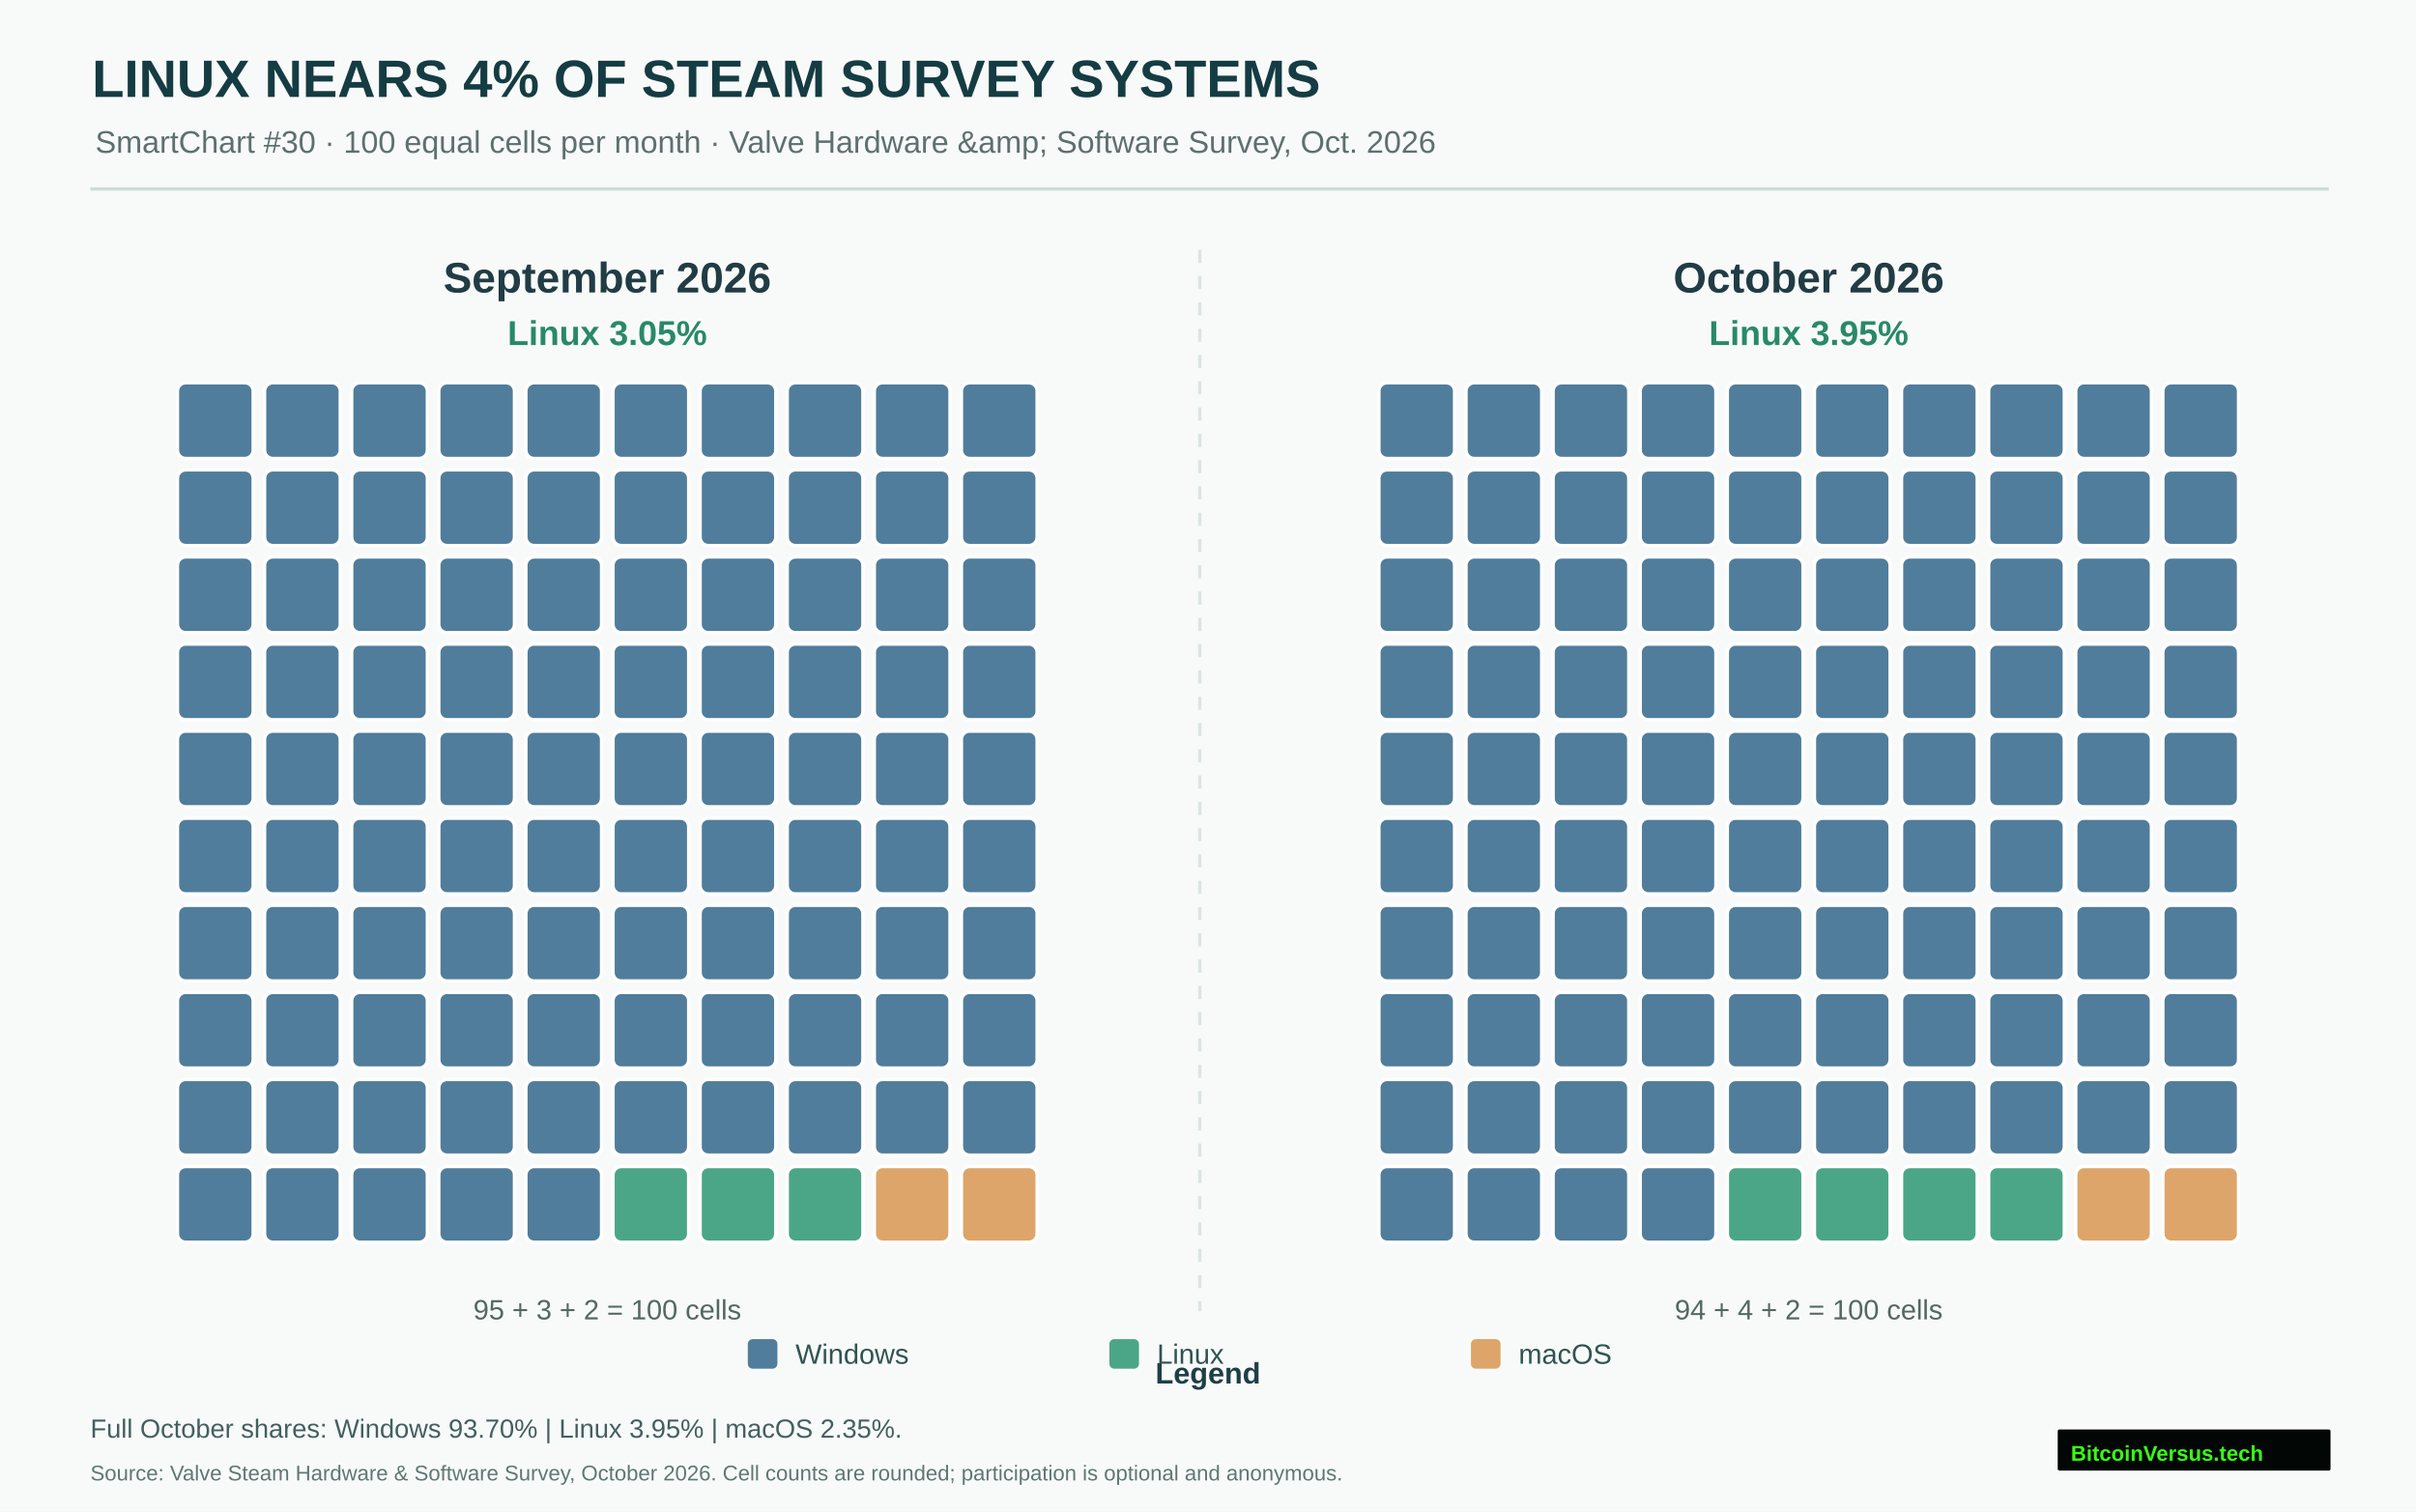
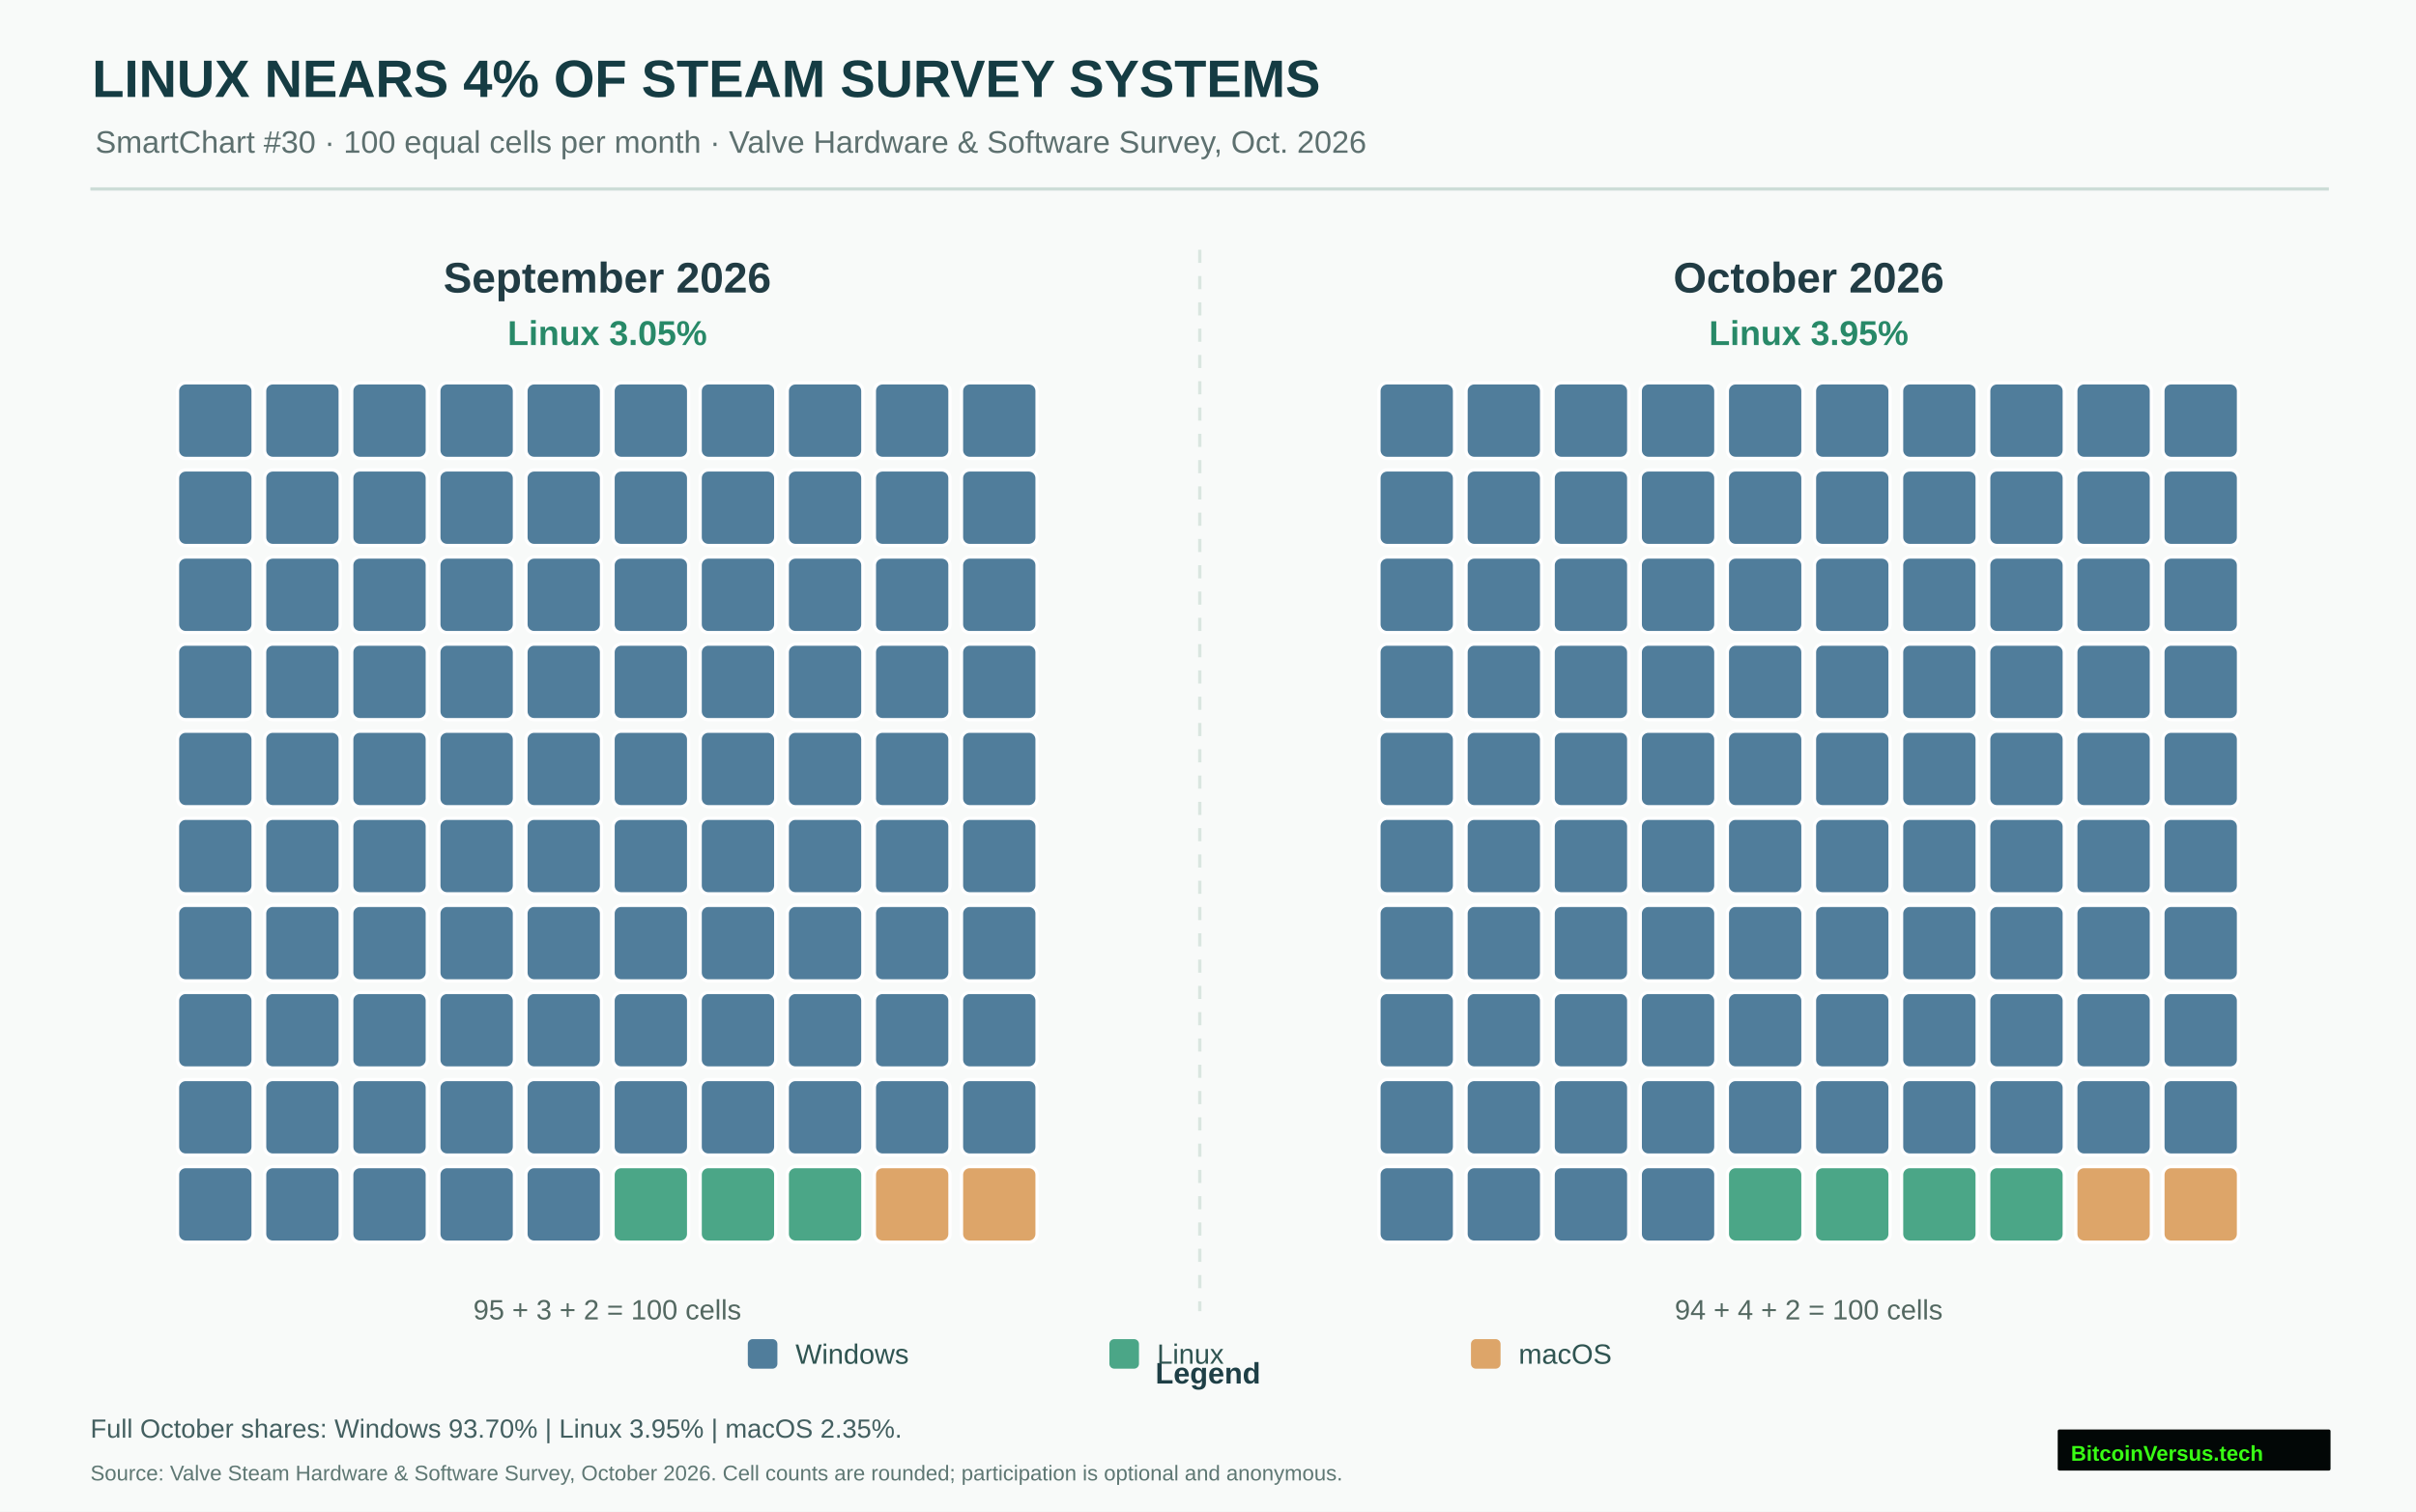
<svg xmlns="http://www.w3.org/2000/svg" width="1470" height="920" viewBox="0 0 1470 920" role="img" aria-labelledby="t d">
  <rect width="1470" height="920" fill="#f8faf9" />
  <text x="56" y="59" text-anchor="start" font-family="Arial,Helvetica,sans-serif" font-size="32" fill="#153c43" font-weight="700">LINUX NEARS 4% OF STEAM SURVEY SYSTEMS</text>
-   <text x="58" y="93" text-anchor="start" font-family="Arial,Helvetica,sans-serif" font-size="19" fill="#5d706f" font-weight="400">SmartChart #30 · 100 equal cells per month · Valve Hardware &amp;amp; Software Survey, Oct. 2026</text>
+   <text x="58" y="93" text-anchor="start" font-family="Arial,Helvetica,sans-serif" font-size="19" fill="#5d706f" font-weight="400">SmartChart #30 · 100 equal cells per month · Valve Hardware &amp; Software Survey, Oct. 2026</text>
  <line x1="55" y1="115" x2="1417" y2="115" stroke="#ccdcd7" stroke-width="2" />
  <text x="369.5" y="178" text-anchor="middle" font-family="Arial,Helvetica,sans-serif" font-size="26" fill="#213c44" font-weight="700">September 2026</text>
  <text x="369.5" y="210" text-anchor="middle" font-family="Arial,Helvetica,sans-serif" font-size="21" fill="#288968" font-weight="700">Linux 3.05%</text>
  <rect x="108" y="233" width="46" height="46" rx="5" fill="#507D9B" stroke="#fff" stroke-width="2" />
  <rect x="161" y="233" width="46" height="46" rx="5" fill="#507D9B" stroke="#fff" stroke-width="2" />
  <rect x="214" y="233" width="46" height="46" rx="5" fill="#507D9B" stroke="#fff" stroke-width="2" />
  <rect x="267" y="233" width="46" height="46" rx="5" fill="#507D9B" stroke="#fff" stroke-width="2" />
  <rect x="320" y="233" width="46" height="46" rx="5" fill="#507D9B" stroke="#fff" stroke-width="2" />
  <rect x="373" y="233" width="46" height="46" rx="5" fill="#507D9B" stroke="#fff" stroke-width="2" />
  <rect x="426" y="233" width="46" height="46" rx="5" fill="#507D9B" stroke="#fff" stroke-width="2" />
  <rect x="479" y="233" width="46" height="46" rx="5" fill="#507D9B" stroke="#fff" stroke-width="2" />
  <rect x="532" y="233" width="46" height="46" rx="5" fill="#507D9B" stroke="#fff" stroke-width="2" />
  <rect x="585" y="233" width="46" height="46" rx="5" fill="#507D9B" stroke="#fff" stroke-width="2" />
  <rect x="108" y="286" width="46" height="46" rx="5" fill="#507D9B" stroke="#fff" stroke-width="2" />
  <rect x="161" y="286" width="46" height="46" rx="5" fill="#507D9B" stroke="#fff" stroke-width="2" />
  <rect x="214" y="286" width="46" height="46" rx="5" fill="#507D9B" stroke="#fff" stroke-width="2" />
  <rect x="267" y="286" width="46" height="46" rx="5" fill="#507D9B" stroke="#fff" stroke-width="2" />
  <rect x="320" y="286" width="46" height="46" rx="5" fill="#507D9B" stroke="#fff" stroke-width="2" />
  <rect x="373" y="286" width="46" height="46" rx="5" fill="#507D9B" stroke="#fff" stroke-width="2" />
  <rect x="426" y="286" width="46" height="46" rx="5" fill="#507D9B" stroke="#fff" stroke-width="2" />
  <rect x="479" y="286" width="46" height="46" rx="5" fill="#507D9B" stroke="#fff" stroke-width="2" />
  <rect x="532" y="286" width="46" height="46" rx="5" fill="#507D9B" stroke="#fff" stroke-width="2" />
  <rect x="585" y="286" width="46" height="46" rx="5" fill="#507D9B" stroke="#fff" stroke-width="2" />
  <rect x="108" y="339" width="46" height="46" rx="5" fill="#507D9B" stroke="#fff" stroke-width="2" />
  <rect x="161" y="339" width="46" height="46" rx="5" fill="#507D9B" stroke="#fff" stroke-width="2" />
  <rect x="214" y="339" width="46" height="46" rx="5" fill="#507D9B" stroke="#fff" stroke-width="2" />
  <rect x="267" y="339" width="46" height="46" rx="5" fill="#507D9B" stroke="#fff" stroke-width="2" />
  <rect x="320" y="339" width="46" height="46" rx="5" fill="#507D9B" stroke="#fff" stroke-width="2" />
  <rect x="373" y="339" width="46" height="46" rx="5" fill="#507D9B" stroke="#fff" stroke-width="2" />
  <rect x="426" y="339" width="46" height="46" rx="5" fill="#507D9B" stroke="#fff" stroke-width="2" />
  <rect x="479" y="339" width="46" height="46" rx="5" fill="#507D9B" stroke="#fff" stroke-width="2" />
  <rect x="532" y="339" width="46" height="46" rx="5" fill="#507D9B" stroke="#fff" stroke-width="2" />
  <rect x="585" y="339" width="46" height="46" rx="5" fill="#507D9B" stroke="#fff" stroke-width="2" />
  <rect x="108" y="392" width="46" height="46" rx="5" fill="#507D9B" stroke="#fff" stroke-width="2" />
  <rect x="161" y="392" width="46" height="46" rx="5" fill="#507D9B" stroke="#fff" stroke-width="2" />
  <rect x="214" y="392" width="46" height="46" rx="5" fill="#507D9B" stroke="#fff" stroke-width="2" />
  <rect x="267" y="392" width="46" height="46" rx="5" fill="#507D9B" stroke="#fff" stroke-width="2" />
  <rect x="320" y="392" width="46" height="46" rx="5" fill="#507D9B" stroke="#fff" stroke-width="2" />
  <rect x="373" y="392" width="46" height="46" rx="5" fill="#507D9B" stroke="#fff" stroke-width="2" />
  <rect x="426" y="392" width="46" height="46" rx="5" fill="#507D9B" stroke="#fff" stroke-width="2" />
  <rect x="479" y="392" width="46" height="46" rx="5" fill="#507D9B" stroke="#fff" stroke-width="2" />
  <rect x="532" y="392" width="46" height="46" rx="5" fill="#507D9B" stroke="#fff" stroke-width="2" />
  <rect x="585" y="392" width="46" height="46" rx="5" fill="#507D9B" stroke="#fff" stroke-width="2" />
  <rect x="108" y="445" width="46" height="46" rx="5" fill="#507D9B" stroke="#fff" stroke-width="2" />
  <rect x="161" y="445" width="46" height="46" rx="5" fill="#507D9B" stroke="#fff" stroke-width="2" />
  <rect x="214" y="445" width="46" height="46" rx="5" fill="#507D9B" stroke="#fff" stroke-width="2" />
  <rect x="267" y="445" width="46" height="46" rx="5" fill="#507D9B" stroke="#fff" stroke-width="2" />
  <rect x="320" y="445" width="46" height="46" rx="5" fill="#507D9B" stroke="#fff" stroke-width="2" />
  <rect x="373" y="445" width="46" height="46" rx="5" fill="#507D9B" stroke="#fff" stroke-width="2" />
  <rect x="426" y="445" width="46" height="46" rx="5" fill="#507D9B" stroke="#fff" stroke-width="2" />
  <rect x="479" y="445" width="46" height="46" rx="5" fill="#507D9B" stroke="#fff" stroke-width="2" />
  <rect x="532" y="445" width="46" height="46" rx="5" fill="#507D9B" stroke="#fff" stroke-width="2" />
  <rect x="585" y="445" width="46" height="46" rx="5" fill="#507D9B" stroke="#fff" stroke-width="2" />
  <rect x="108" y="498" width="46" height="46" rx="5" fill="#507D9B" stroke="#fff" stroke-width="2" />
  <rect x="161" y="498" width="46" height="46" rx="5" fill="#507D9B" stroke="#fff" stroke-width="2" />
  <rect x="214" y="498" width="46" height="46" rx="5" fill="#507D9B" stroke="#fff" stroke-width="2" />
  <rect x="267" y="498" width="46" height="46" rx="5" fill="#507D9B" stroke="#fff" stroke-width="2" />
  <rect x="320" y="498" width="46" height="46" rx="5" fill="#507D9B" stroke="#fff" stroke-width="2" />
  <rect x="373" y="498" width="46" height="46" rx="5" fill="#507D9B" stroke="#fff" stroke-width="2" />
  <rect x="426" y="498" width="46" height="46" rx="5" fill="#507D9B" stroke="#fff" stroke-width="2" />
  <rect x="479" y="498" width="46" height="46" rx="5" fill="#507D9B" stroke="#fff" stroke-width="2" />
  <rect x="532" y="498" width="46" height="46" rx="5" fill="#507D9B" stroke="#fff" stroke-width="2" />
  <rect x="585" y="498" width="46" height="46" rx="5" fill="#507D9B" stroke="#fff" stroke-width="2" />
  <rect x="108" y="551" width="46" height="46" rx="5" fill="#507D9B" stroke="#fff" stroke-width="2" />
  <rect x="161" y="551" width="46" height="46" rx="5" fill="#507D9B" stroke="#fff" stroke-width="2" />
  <rect x="214" y="551" width="46" height="46" rx="5" fill="#507D9B" stroke="#fff" stroke-width="2" />
  <rect x="267" y="551" width="46" height="46" rx="5" fill="#507D9B" stroke="#fff" stroke-width="2" />
  <rect x="320" y="551" width="46" height="46" rx="5" fill="#507D9B" stroke="#fff" stroke-width="2" />
  <rect x="373" y="551" width="46" height="46" rx="5" fill="#507D9B" stroke="#fff" stroke-width="2" />
  <rect x="426" y="551" width="46" height="46" rx="5" fill="#507D9B" stroke="#fff" stroke-width="2" />
  <rect x="479" y="551" width="46" height="46" rx="5" fill="#507D9B" stroke="#fff" stroke-width="2" />
  <rect x="532" y="551" width="46" height="46" rx="5" fill="#507D9B" stroke="#fff" stroke-width="2" />
  <rect x="585" y="551" width="46" height="46" rx="5" fill="#507D9B" stroke="#fff" stroke-width="2" />
  <rect x="108" y="604" width="46" height="46" rx="5" fill="#507D9B" stroke="#fff" stroke-width="2" />
  <rect x="161" y="604" width="46" height="46" rx="5" fill="#507D9B" stroke="#fff" stroke-width="2" />
  <rect x="214" y="604" width="46" height="46" rx="5" fill="#507D9B" stroke="#fff" stroke-width="2" />
  <rect x="267" y="604" width="46" height="46" rx="5" fill="#507D9B" stroke="#fff" stroke-width="2" />
  <rect x="320" y="604" width="46" height="46" rx="5" fill="#507D9B" stroke="#fff" stroke-width="2" />
  <rect x="373" y="604" width="46" height="46" rx="5" fill="#507D9B" stroke="#fff" stroke-width="2" />
  <rect x="426" y="604" width="46" height="46" rx="5" fill="#507D9B" stroke="#fff" stroke-width="2" />
  <rect x="479" y="604" width="46" height="46" rx="5" fill="#507D9B" stroke="#fff" stroke-width="2" />
  <rect x="532" y="604" width="46" height="46" rx="5" fill="#507D9B" stroke="#fff" stroke-width="2" />
  <rect x="585" y="604" width="46" height="46" rx="5" fill="#507D9B" stroke="#fff" stroke-width="2" />
  <rect x="108" y="657" width="46" height="46" rx="5" fill="#507D9B" stroke="#fff" stroke-width="2" />
  <rect x="161" y="657" width="46" height="46" rx="5" fill="#507D9B" stroke="#fff" stroke-width="2" />
  <rect x="214" y="657" width="46" height="46" rx="5" fill="#507D9B" stroke="#fff" stroke-width="2" />
  <rect x="267" y="657" width="46" height="46" rx="5" fill="#507D9B" stroke="#fff" stroke-width="2" />
  <rect x="320" y="657" width="46" height="46" rx="5" fill="#507D9B" stroke="#fff" stroke-width="2" />
  <rect x="373" y="657" width="46" height="46" rx="5" fill="#507D9B" stroke="#fff" stroke-width="2" />
  <rect x="426" y="657" width="46" height="46" rx="5" fill="#507D9B" stroke="#fff" stroke-width="2" />
  <rect x="479" y="657" width="46" height="46" rx="5" fill="#507D9B" stroke="#fff" stroke-width="2" />
  <rect x="532" y="657" width="46" height="46" rx="5" fill="#507D9B" stroke="#fff" stroke-width="2" />
  <rect x="585" y="657" width="46" height="46" rx="5" fill="#507D9B" stroke="#fff" stroke-width="2" />
  <rect x="108" y="710" width="46" height="46" rx="5" fill="#507D9B" stroke="#fff" stroke-width="2" />
  <rect x="161" y="710" width="46" height="46" rx="5" fill="#507D9B" stroke="#fff" stroke-width="2" />
  <rect x="214" y="710" width="46" height="46" rx="5" fill="#507D9B" stroke="#fff" stroke-width="2" />
  <rect x="267" y="710" width="46" height="46" rx="5" fill="#507D9B" stroke="#fff" stroke-width="2" />
  <rect x="320" y="710" width="46" height="46" rx="5" fill="#507D9B" stroke="#fff" stroke-width="2" />
  <rect x="373" y="710" width="46" height="46" rx="5" fill="#4BA687" stroke="#fff" stroke-width="2" />
  <rect x="426" y="710" width="46" height="46" rx="5" fill="#4BA687" stroke="#fff" stroke-width="2" />
  <rect x="479" y="710" width="46" height="46" rx="5" fill="#4BA687" stroke="#fff" stroke-width="2" />
  <rect x="532" y="710" width="46" height="46" rx="5" fill="#DDA569" stroke="#fff" stroke-width="2" />
  <rect x="585" y="710" width="46" height="46" rx="5" fill="#DDA569" stroke="#fff" stroke-width="2" />
  <text x="369.5" y="803" text-anchor="middle" font-family="Arial,Helvetica,sans-serif" font-size="17" fill="#536861" font-weight="400">95 + 3 + 2 = 100 cells</text>
  <text x="1100.5" y="178" text-anchor="middle" font-family="Arial,Helvetica,sans-serif" font-size="26" fill="#213c44" font-weight="700">October 2026</text>
  <text x="1100.5" y="210" text-anchor="middle" font-family="Arial,Helvetica,sans-serif" font-size="21" fill="#288968" font-weight="700">Linux 3.95%</text>
  <rect x="839" y="233" width="46" height="46" rx="5" fill="#507D9B" stroke="#fff" stroke-width="2" />
  <rect x="892" y="233" width="46" height="46" rx="5" fill="#507D9B" stroke="#fff" stroke-width="2" />
  <rect x="945" y="233" width="46" height="46" rx="5" fill="#507D9B" stroke="#fff" stroke-width="2" />
  <rect x="998" y="233" width="46" height="46" rx="5" fill="#507D9B" stroke="#fff" stroke-width="2" />
  <rect x="1051" y="233" width="46" height="46" rx="5" fill="#507D9B" stroke="#fff" stroke-width="2" />
  <rect x="1104" y="233" width="46" height="46" rx="5" fill="#507D9B" stroke="#fff" stroke-width="2" />
  <rect x="1157" y="233" width="46" height="46" rx="5" fill="#507D9B" stroke="#fff" stroke-width="2" />
  <rect x="1210" y="233" width="46" height="46" rx="5" fill="#507D9B" stroke="#fff" stroke-width="2" />
  <rect x="1263" y="233" width="46" height="46" rx="5" fill="#507D9B" stroke="#fff" stroke-width="2" />
  <rect x="1316" y="233" width="46" height="46" rx="5" fill="#507D9B" stroke="#fff" stroke-width="2" />
  <rect x="839" y="286" width="46" height="46" rx="5" fill="#507D9B" stroke="#fff" stroke-width="2" />
  <rect x="892" y="286" width="46" height="46" rx="5" fill="#507D9B" stroke="#fff" stroke-width="2" />
  <rect x="945" y="286" width="46" height="46" rx="5" fill="#507D9B" stroke="#fff" stroke-width="2" />
  <rect x="998" y="286" width="46" height="46" rx="5" fill="#507D9B" stroke="#fff" stroke-width="2" />
  <rect x="1051" y="286" width="46" height="46" rx="5" fill="#507D9B" stroke="#fff" stroke-width="2" />
  <rect x="1104" y="286" width="46" height="46" rx="5" fill="#507D9B" stroke="#fff" stroke-width="2" />
  <rect x="1157" y="286" width="46" height="46" rx="5" fill="#507D9B" stroke="#fff" stroke-width="2" />
  <rect x="1210" y="286" width="46" height="46" rx="5" fill="#507D9B" stroke="#fff" stroke-width="2" />
  <rect x="1263" y="286" width="46" height="46" rx="5" fill="#507D9B" stroke="#fff" stroke-width="2" />
  <rect x="1316" y="286" width="46" height="46" rx="5" fill="#507D9B" stroke="#fff" stroke-width="2" />
  <rect x="839" y="339" width="46" height="46" rx="5" fill="#507D9B" stroke="#fff" stroke-width="2" />
  <rect x="892" y="339" width="46" height="46" rx="5" fill="#507D9B" stroke="#fff" stroke-width="2" />
  <rect x="945" y="339" width="46" height="46" rx="5" fill="#507D9B" stroke="#fff" stroke-width="2" />
  <rect x="998" y="339" width="46" height="46" rx="5" fill="#507D9B" stroke="#fff" stroke-width="2" />
  <rect x="1051" y="339" width="46" height="46" rx="5" fill="#507D9B" stroke="#fff" stroke-width="2" />
  <rect x="1104" y="339" width="46" height="46" rx="5" fill="#507D9B" stroke="#fff" stroke-width="2" />
  <rect x="1157" y="339" width="46" height="46" rx="5" fill="#507D9B" stroke="#fff" stroke-width="2" />
  <rect x="1210" y="339" width="46" height="46" rx="5" fill="#507D9B" stroke="#fff" stroke-width="2" />
  <rect x="1263" y="339" width="46" height="46" rx="5" fill="#507D9B" stroke="#fff" stroke-width="2" />
  <rect x="1316" y="339" width="46" height="46" rx="5" fill="#507D9B" stroke="#fff" stroke-width="2" />
  <rect x="839" y="392" width="46" height="46" rx="5" fill="#507D9B" stroke="#fff" stroke-width="2" />
  <rect x="892" y="392" width="46" height="46" rx="5" fill="#507D9B" stroke="#fff" stroke-width="2" />
  <rect x="945" y="392" width="46" height="46" rx="5" fill="#507D9B" stroke="#fff" stroke-width="2" />
  <rect x="998" y="392" width="46" height="46" rx="5" fill="#507D9B" stroke="#fff" stroke-width="2" />
  <rect x="1051" y="392" width="46" height="46" rx="5" fill="#507D9B" stroke="#fff" stroke-width="2" />
  <rect x="1104" y="392" width="46" height="46" rx="5" fill="#507D9B" stroke="#fff" stroke-width="2" />
  <rect x="1157" y="392" width="46" height="46" rx="5" fill="#507D9B" stroke="#fff" stroke-width="2" />
  <rect x="1210" y="392" width="46" height="46" rx="5" fill="#507D9B" stroke="#fff" stroke-width="2" />
  <rect x="1263" y="392" width="46" height="46" rx="5" fill="#507D9B" stroke="#fff" stroke-width="2" />
  <rect x="1316" y="392" width="46" height="46" rx="5" fill="#507D9B" stroke="#fff" stroke-width="2" />
  <rect x="839" y="445" width="46" height="46" rx="5" fill="#507D9B" stroke="#fff" stroke-width="2" />
  <rect x="892" y="445" width="46" height="46" rx="5" fill="#507D9B" stroke="#fff" stroke-width="2" />
  <rect x="945" y="445" width="46" height="46" rx="5" fill="#507D9B" stroke="#fff" stroke-width="2" />
  <rect x="998" y="445" width="46" height="46" rx="5" fill="#507D9B" stroke="#fff" stroke-width="2" />
  <rect x="1051" y="445" width="46" height="46" rx="5" fill="#507D9B" stroke="#fff" stroke-width="2" />
  <rect x="1104" y="445" width="46" height="46" rx="5" fill="#507D9B" stroke="#fff" stroke-width="2" />
  <rect x="1157" y="445" width="46" height="46" rx="5" fill="#507D9B" stroke="#fff" stroke-width="2" />
  <rect x="1210" y="445" width="46" height="46" rx="5" fill="#507D9B" stroke="#fff" stroke-width="2" />
  <rect x="1263" y="445" width="46" height="46" rx="5" fill="#507D9B" stroke="#fff" stroke-width="2" />
  <rect x="1316" y="445" width="46" height="46" rx="5" fill="#507D9B" stroke="#fff" stroke-width="2" />
  <rect x="839" y="498" width="46" height="46" rx="5" fill="#507D9B" stroke="#fff" stroke-width="2" />
  <rect x="892" y="498" width="46" height="46" rx="5" fill="#507D9B" stroke="#fff" stroke-width="2" />
  <rect x="945" y="498" width="46" height="46" rx="5" fill="#507D9B" stroke="#fff" stroke-width="2" />
  <rect x="998" y="498" width="46" height="46" rx="5" fill="#507D9B" stroke="#fff" stroke-width="2" />
  <rect x="1051" y="498" width="46" height="46" rx="5" fill="#507D9B" stroke="#fff" stroke-width="2" />
  <rect x="1104" y="498" width="46" height="46" rx="5" fill="#507D9B" stroke="#fff" stroke-width="2" />
  <rect x="1157" y="498" width="46" height="46" rx="5" fill="#507D9B" stroke="#fff" stroke-width="2" />
  <rect x="1210" y="498" width="46" height="46" rx="5" fill="#507D9B" stroke="#fff" stroke-width="2" />
  <rect x="1263" y="498" width="46" height="46" rx="5" fill="#507D9B" stroke="#fff" stroke-width="2" />
  <rect x="1316" y="498" width="46" height="46" rx="5" fill="#507D9B" stroke="#fff" stroke-width="2" />
  <rect x="839" y="551" width="46" height="46" rx="5" fill="#507D9B" stroke="#fff" stroke-width="2" />
  <rect x="892" y="551" width="46" height="46" rx="5" fill="#507D9B" stroke="#fff" stroke-width="2" />
  <rect x="945" y="551" width="46" height="46" rx="5" fill="#507D9B" stroke="#fff" stroke-width="2" />
  <rect x="998" y="551" width="46" height="46" rx="5" fill="#507D9B" stroke="#fff" stroke-width="2" />
  <rect x="1051" y="551" width="46" height="46" rx="5" fill="#507D9B" stroke="#fff" stroke-width="2" />
  <rect x="1104" y="551" width="46" height="46" rx="5" fill="#507D9B" stroke="#fff" stroke-width="2" />
  <rect x="1157" y="551" width="46" height="46" rx="5" fill="#507D9B" stroke="#fff" stroke-width="2" />
  <rect x="1210" y="551" width="46" height="46" rx="5" fill="#507D9B" stroke="#fff" stroke-width="2" />
  <rect x="1263" y="551" width="46" height="46" rx="5" fill="#507D9B" stroke="#fff" stroke-width="2" />
  <rect x="1316" y="551" width="46" height="46" rx="5" fill="#507D9B" stroke="#fff" stroke-width="2" />
  <rect x="839" y="604" width="46" height="46" rx="5" fill="#507D9B" stroke="#fff" stroke-width="2" />
  <rect x="892" y="604" width="46" height="46" rx="5" fill="#507D9B" stroke="#fff" stroke-width="2" />
  <rect x="945" y="604" width="46" height="46" rx="5" fill="#507D9B" stroke="#fff" stroke-width="2" />
  <rect x="998" y="604" width="46" height="46" rx="5" fill="#507D9B" stroke="#fff" stroke-width="2" />
  <rect x="1051" y="604" width="46" height="46" rx="5" fill="#507D9B" stroke="#fff" stroke-width="2" />
  <rect x="1104" y="604" width="46" height="46" rx="5" fill="#507D9B" stroke="#fff" stroke-width="2" />
  <rect x="1157" y="604" width="46" height="46" rx="5" fill="#507D9B" stroke="#fff" stroke-width="2" />
  <rect x="1210" y="604" width="46" height="46" rx="5" fill="#507D9B" stroke="#fff" stroke-width="2" />
  <rect x="1263" y="604" width="46" height="46" rx="5" fill="#507D9B" stroke="#fff" stroke-width="2" />
  <rect x="1316" y="604" width="46" height="46" rx="5" fill="#507D9B" stroke="#fff" stroke-width="2" />
  <rect x="839" y="657" width="46" height="46" rx="5" fill="#507D9B" stroke="#fff" stroke-width="2" />
  <rect x="892" y="657" width="46" height="46" rx="5" fill="#507D9B" stroke="#fff" stroke-width="2" />
  <rect x="945" y="657" width="46" height="46" rx="5" fill="#507D9B" stroke="#fff" stroke-width="2" />
  <rect x="998" y="657" width="46" height="46" rx="5" fill="#507D9B" stroke="#fff" stroke-width="2" />
  <rect x="1051" y="657" width="46" height="46" rx="5" fill="#507D9B" stroke="#fff" stroke-width="2" />
  <rect x="1104" y="657" width="46" height="46" rx="5" fill="#507D9B" stroke="#fff" stroke-width="2" />
  <rect x="1157" y="657" width="46" height="46" rx="5" fill="#507D9B" stroke="#fff" stroke-width="2" />
  <rect x="1210" y="657" width="46" height="46" rx="5" fill="#507D9B" stroke="#fff" stroke-width="2" />
  <rect x="1263" y="657" width="46" height="46" rx="5" fill="#507D9B" stroke="#fff" stroke-width="2" />
  <rect x="1316" y="657" width="46" height="46" rx="5" fill="#507D9B" stroke="#fff" stroke-width="2" />
  <rect x="839" y="710" width="46" height="46" rx="5" fill="#507D9B" stroke="#fff" stroke-width="2" />
  <rect x="892" y="710" width="46" height="46" rx="5" fill="#507D9B" stroke="#fff" stroke-width="2" />
  <rect x="945" y="710" width="46" height="46" rx="5" fill="#507D9B" stroke="#fff" stroke-width="2" />
  <rect x="998" y="710" width="46" height="46" rx="5" fill="#507D9B" stroke="#fff" stroke-width="2" />
  <rect x="1051" y="710" width="46" height="46" rx="5" fill="#4BA687" stroke="#fff" stroke-width="2" />
  <rect x="1104" y="710" width="46" height="46" rx="5" fill="#4BA687" stroke="#fff" stroke-width="2" />
  <rect x="1157" y="710" width="46" height="46" rx="5" fill="#4BA687" stroke="#fff" stroke-width="2" />
  <rect x="1210" y="710" width="46" height="46" rx="5" fill="#4BA687" stroke="#fff" stroke-width="2" />
  <rect x="1263" y="710" width="46" height="46" rx="5" fill="#DDA569" stroke="#fff" stroke-width="2" />
  <rect x="1316" y="710" width="46" height="46" rx="5" fill="#DDA569" stroke="#fff" stroke-width="2" />
  <text x="1100.5" y="803" text-anchor="middle" font-family="Arial,Helvetica,sans-serif" font-size="17" fill="#536861" font-weight="400">94 + 4 + 2 = 100 cells</text>
  <line x1="730" y1="152" x2="730" y2="798" stroke="#dae6e0" stroke-width="2" stroke-dasharray="8 8" />
  <text x="735" y="842" text-anchor="middle" font-family="Arial,Helvetica,sans-serif" font-size="18" fill="#1e3f46" font-weight="700">Legend</text>
  <rect x="455" y="815" width="18" height="18" rx="3" fill="#507D9B" />
  <text x="484" y="830" text-anchor="start" font-family="Arial,Helvetica,sans-serif" font-size="17" fill="#2f5451" font-weight="400">Windows</text>
  <rect x="675" y="815" width="18" height="18" rx="3" fill="#4BA687" />
  <text x="704" y="830" text-anchor="start" font-family="Arial,Helvetica,sans-serif" font-size="17" fill="#2f5451" font-weight="400">Linux</text>
  <rect x="895" y="815" width="18" height="18" rx="3" fill="#DDA569" />
  <text x="924" y="830" text-anchor="start" font-family="Arial,Helvetica,sans-serif" font-size="17" fill="#2f5451" font-weight="400">macOS</text>
  <text x="55" y="875" text-anchor="start" font-family="Arial,Helvetica,sans-serif" font-size="16" fill="#435f60" font-weight="400">Full October shares: Windows 93.70%   |   Linux 3.95%   |   macOS 2.35%.</text>
  <text x="55" y="901" text-anchor="start" font-family="Arial,Helvetica,sans-serif" font-size="13" fill="#5e7773" font-weight="400">Source: Valve Steam Hardware &amp; Software Survey, October 2026. Cell counts are rounded; participation is optional and anonymous.</text>
  <rect x="1252" y="870" width="166" height="25" fill="#020706" rx="1" />
  <text x="1260" y="889" text-anchor="start" font-family="Arial,Helvetica,sans-serif" font-size="13" fill="#39FF14" font-weight="700">BitcoinVersus.tech</text>
</svg>
